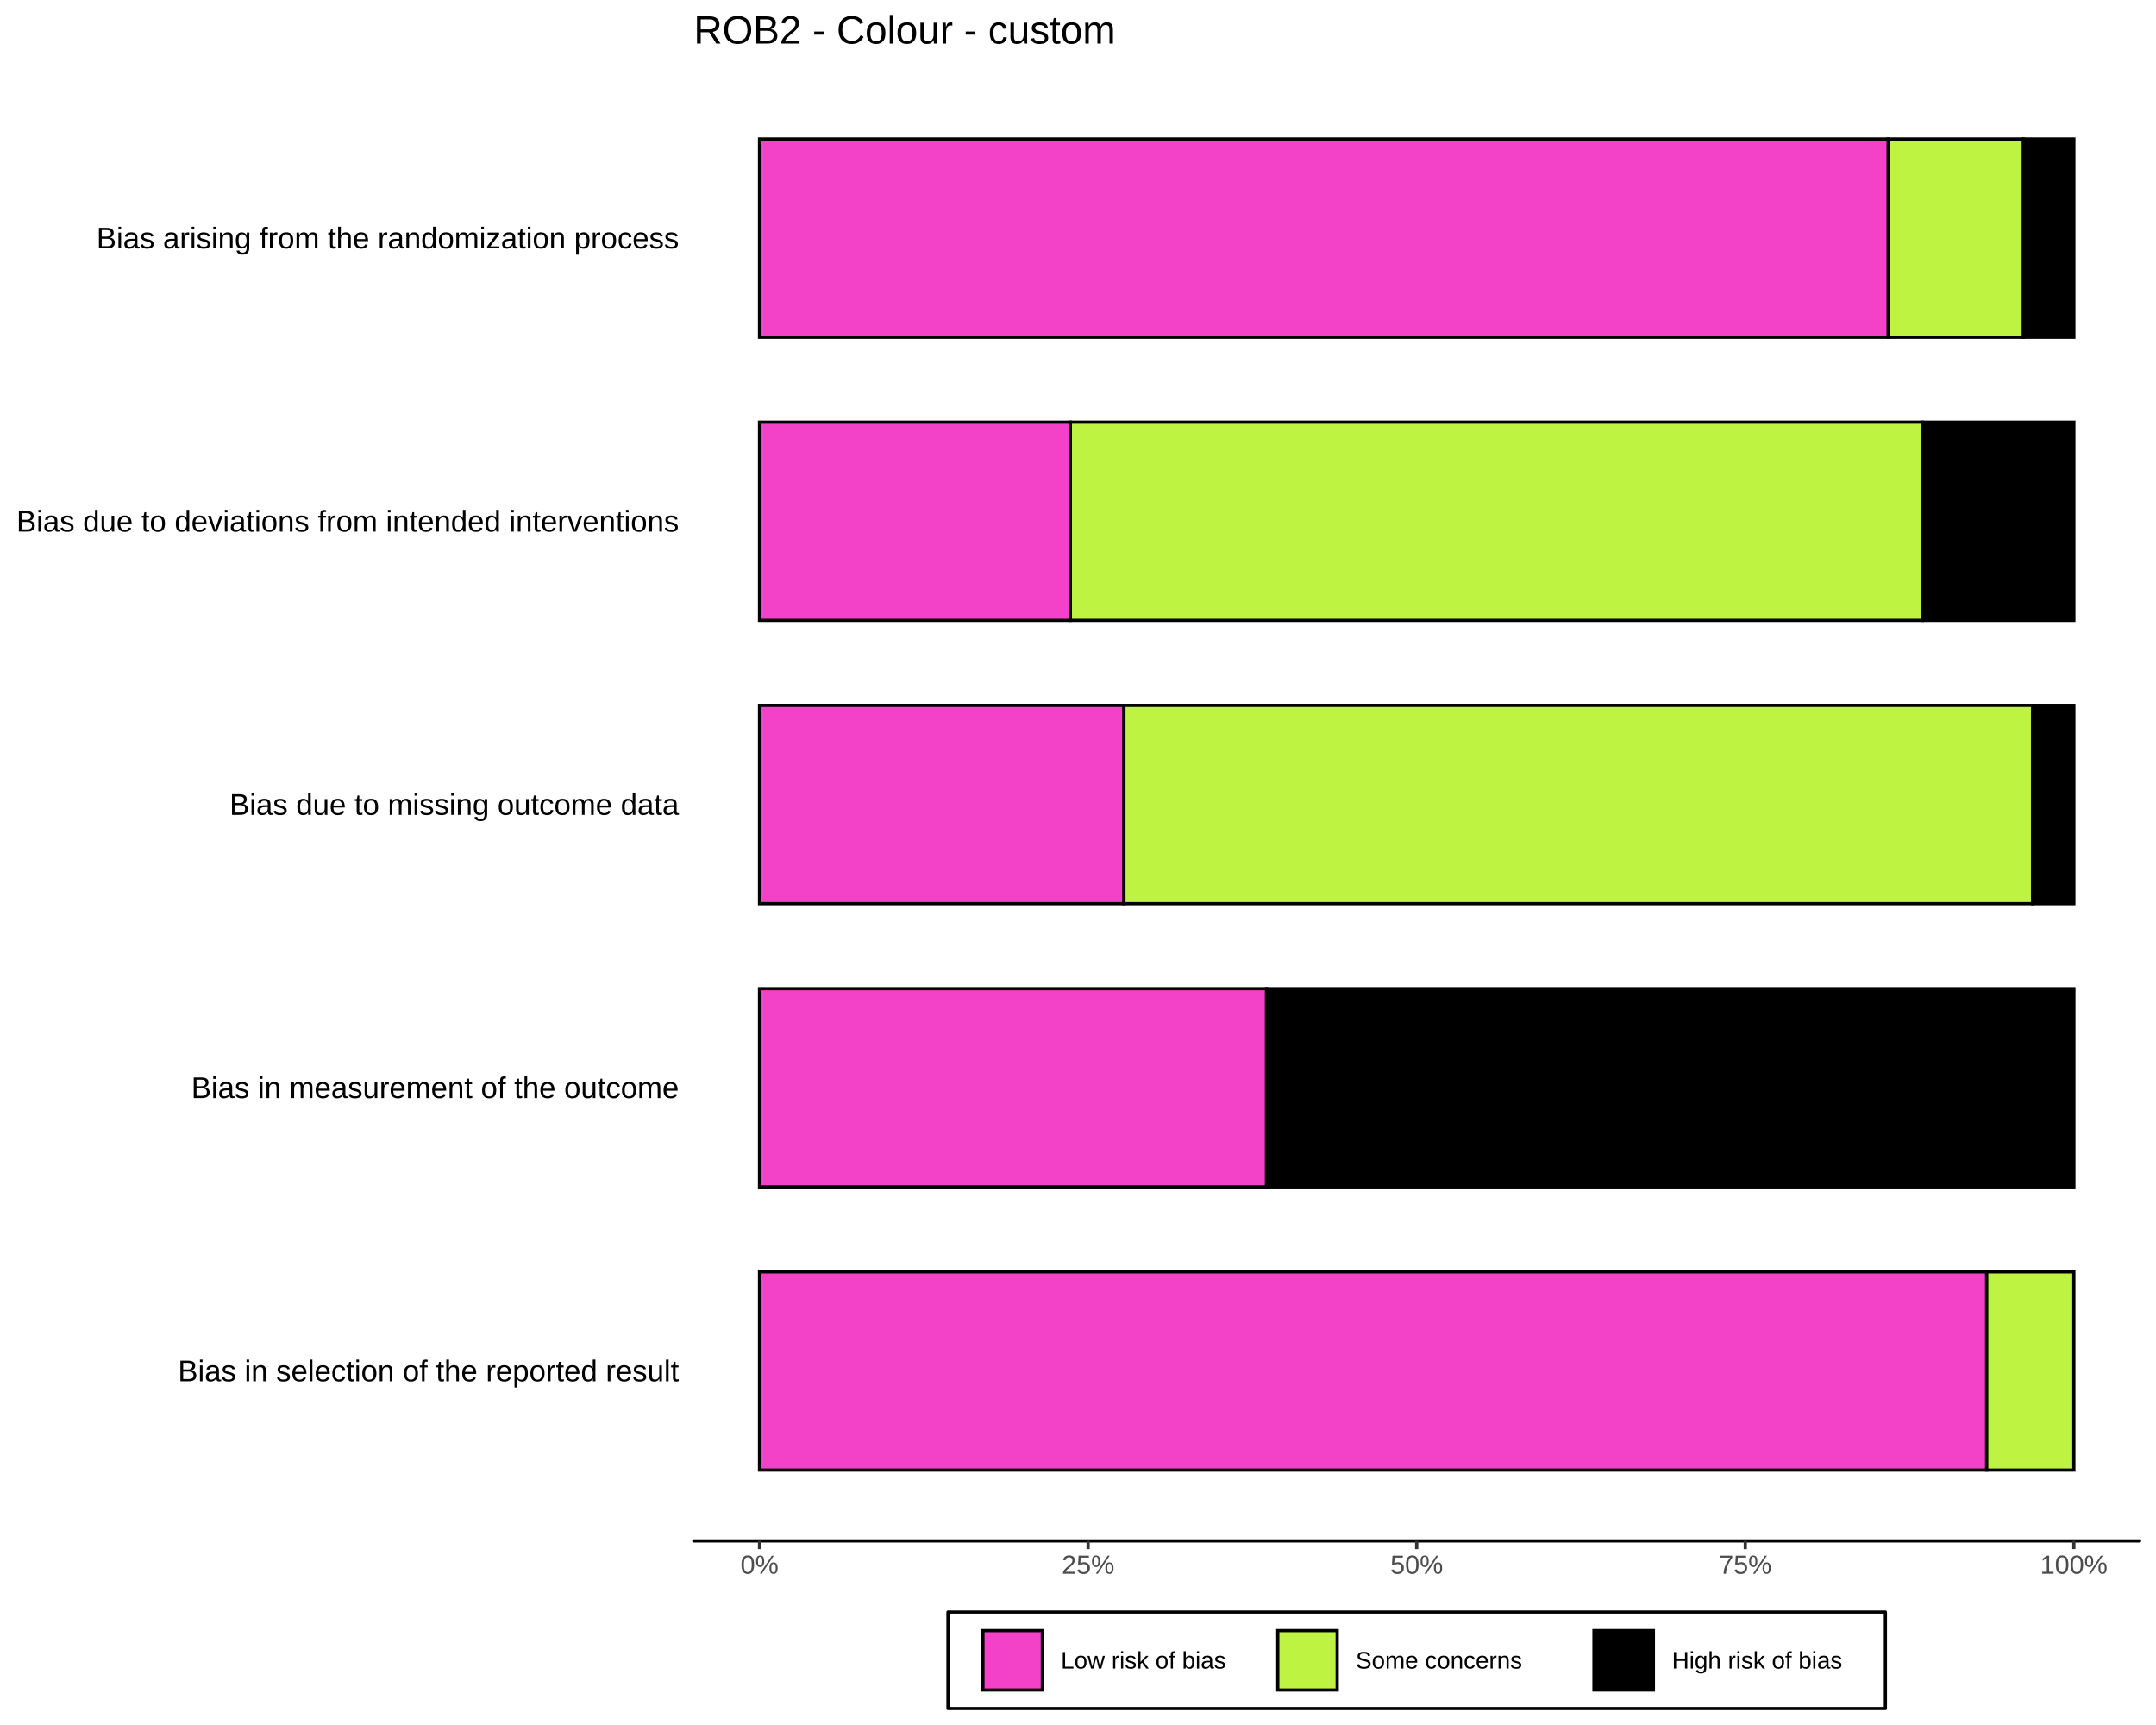
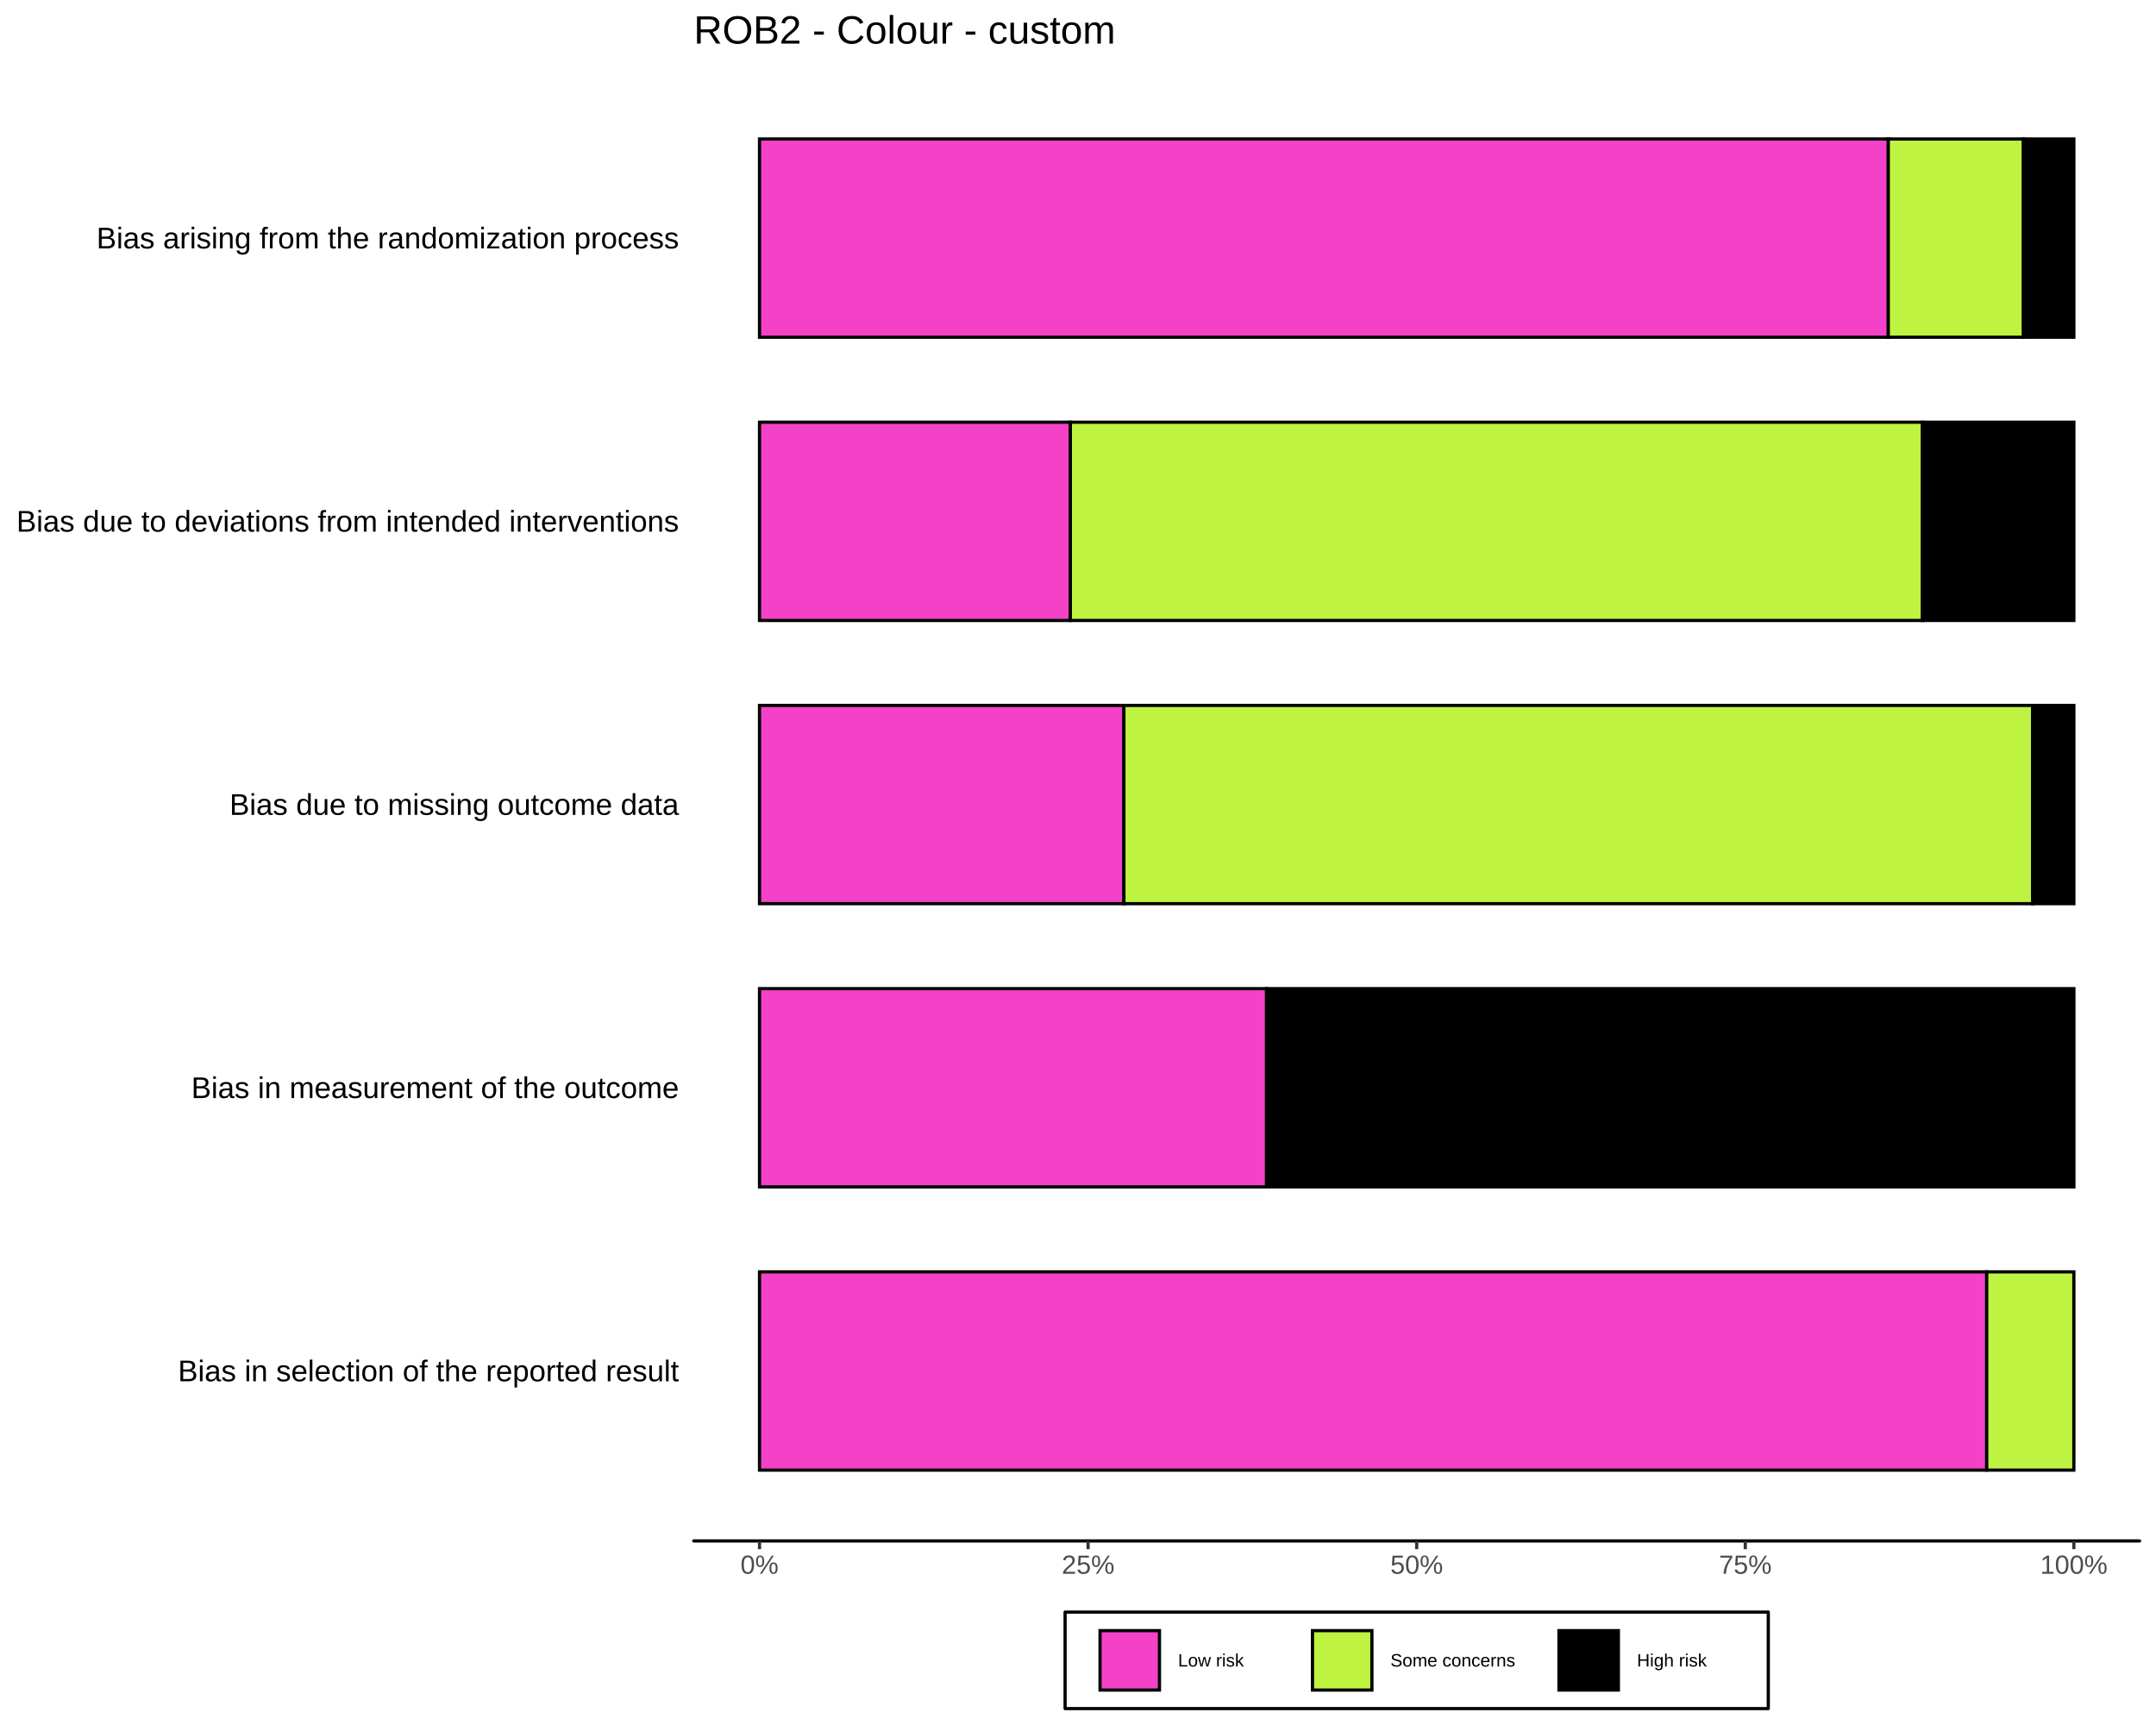
<svg xmlns="http://www.w3.org/2000/svg" viewBox="0 0 720.00 576.00">
  <defs>
    <style type="text/css">
    line, polyline, polygon, path, rect, circle {
      fill: none;
      stroke: #000000;
      stroke-linecap: round;
      stroke-linejoin: round;
      stroke-miterlimit: 10.00;
    }
  </style>
  </defs>
  <rect width="100%" height="100%" style="stroke: none; fill: #FFFFFF;" />
  <rect x="0.00" y="0.00" width="720.00" height="576.00" style="stroke-width: 1.07; stroke: #FFFFFF; fill: #FFFFFF;" />
  <defs>
    <clipPath id="cpMjMxLjY5fDcxNC41Mnw1MTQuNTR8MjIuNzc=">
      <rect x="231.69" y="22.77" width="482.83" height="491.76" />
    </clipPath>
  </defs>
  <rect x="253.64" y="424.69" width="409.83" height="66.20" style="stroke-width: 1.07; stroke-linecap: square; stroke-linejoin: miter; fill: #F442C8;" clip-path="url(#cpMjMxLjY5fDcxNC41Mnw1MTQuNTR8MjIuNzc=)" />
  <rect x="663.47" y="424.69" width="29.10" height="66.20" style="stroke-width: 1.07; stroke-linecap: square; stroke-linejoin: miter; fill: #BEF441;" clip-path="url(#cpMjMxLjY5fDcxNC41Mnw1MTQuNTR8MjIuNzc=)" />
  <rect x="253.64" y="330.12" width="169.34" height="66.20" style="stroke-width: 1.07; stroke-linecap: square; stroke-linejoin: miter; fill: #F442C8;" clip-path="url(#cpMjMxLjY5fDcxNC41Mnw1MTQuNTR8MjIuNzc=)" />
  <rect x="422.98" y="330.12" width="269.60" height="66.20" style="stroke-width: 1.07; stroke-linecap: square; stroke-linejoin: miter; fill: #000000;" clip-path="url(#cpMjMxLjY5fDcxNC41Mnw1MTQuNTR8MjIuNzc=)" />
  <rect x="253.64" y="235.55" width="121.69" height="66.20" style="stroke-width: 1.07; stroke-linecap: square; stroke-linejoin: miter; fill: #F442C8;" clip-path="url(#cpMjMxLjY5fDcxNC41Mnw1MTQuNTR8MjIuNzc=)" />
  <rect x="375.33" y="235.55" width="303.49" height="66.20" style="stroke-width: 1.07; stroke-linecap: square; stroke-linejoin: miter; fill: #BEF441;" clip-path="url(#cpMjMxLjY5fDcxNC41Mnw1MTQuNTR8MjIuNzc=)" />
  <rect x="678.82" y="235.55" width="13.75" height="66.20" style="stroke-width: 1.07; stroke-linecap: square; stroke-linejoin: miter; fill: #000000;" clip-path="url(#cpMjMxLjY5fDcxNC41Mnw1MTQuNTR8MjIuNzc=)" />
  <rect x="253.64" y="140.98" width="103.81" height="66.20" style="stroke-width: 1.07; stroke-linecap: square; stroke-linejoin: miter; fill: #F442C8;" clip-path="url(#cpMjMxLjY5fDcxNC41Mnw1MTQuNTR8MjIuNzc=)" />
  <rect x="357.45" y="140.98" width="284.57" height="66.20" style="stroke-width: 1.07; stroke-linecap: square; stroke-linejoin: miter; fill: #BEF441;" clip-path="url(#cpMjMxLjY5fDcxNC41Mnw1MTQuNTR8MjIuNzc=)" />
  <rect x="642.02" y="140.98" width="50.55" height="66.20" style="stroke-width: 1.07; stroke-linecap: square; stroke-linejoin: miter; fill: #000000;" clip-path="url(#cpMjMxLjY5fDcxNC41Mnw1MTQuNTR8MjIuNzc=)" />
  <rect x="253.64" y="46.41" width="376.96" height="66.20" style="stroke-width: 1.07; stroke-linecap: square; stroke-linejoin: miter; fill: #F442C8;" clip-path="url(#cpMjMxLjY5fDcxNC41Mnw1MTQuNTR8MjIuNzc=)" />
  <rect x="630.60" y="46.41" width="45.13" height="66.20" style="stroke-width: 1.07; stroke-linecap: square; stroke-linejoin: miter; fill: #BEF441;" clip-path="url(#cpMjMxLjY5fDcxNC41Mnw1MTQuNTR8MjIuNzc=)" />
  <rect x="675.72" y="46.41" width="16.85" height="66.20" style="stroke-width: 1.07; stroke-linecap: square; stroke-linejoin: miter; fill: #000000;" clip-path="url(#cpMjMxLjY5fDcxNC41Mnw1MTQuNTR8MjIuNzc=)" />
  <defs>
    <clipPath id="cpMC4wMHw3MjAuMDB8NTc2LjAwfDAuMDA=">
      <rect x="0.00" y="0.00" width="720.00" height="576.00" />
    </clipPath>
  </defs>
  <g clip-path="url(#cpMC4wMHw3MjAuMDB8NTc2LjAwfDAuMDA=)">
    <text x="59.42" y="461.23" style="font-size: 10.00px; font-family: Liberation Sans;" textLength="167.34px" lengthAdjust="spacingAndGlyphs">Bias in selection of the reported result</text>
  </g>
  <g clip-path="url(#cpMC4wMHw3MjAuMDB8NTc2LjAwfDAuMDA=)">
    <text x="63.87" y="366.66" style="font-size: 10.00px; font-family: Liberation Sans;" textLength="162.89px" lengthAdjust="spacingAndGlyphs">Bias in measurement of the outcome</text>
  </g>
  <g clip-path="url(#cpMC4wMHw3MjAuMDB8NTc2LjAwfDAuMDA=)">
    <text x="76.65" y="272.09" style="font-size: 10.00px; font-family: Liberation Sans;" textLength="150.11px" lengthAdjust="spacingAndGlyphs">Bias due to missing outcome data</text>
  </g>
  <g clip-path="url(#cpMC4wMHw3MjAuMDB8NTc2LjAwfDAuMDA=)">
    <text x="5.48" y="177.52" style="font-size: 10.00px; font-family: Liberation Sans;" textLength="221.28px" lengthAdjust="spacingAndGlyphs">Bias due to deviations from intended interventions</text>
  </g>
  <g clip-path="url(#cpMC4wMHw3MjAuMDB8NTc2LjAwfDAuMDA=)">
    <text x="32.21" y="82.95" style="font-size: 10.00px; font-family: Liberation Sans;" textLength="194.55px" lengthAdjust="spacingAndGlyphs">Bias arising from the randomization process</text>
  </g>
  <polyline points="231.69,514.54 714.52,514.54 " style="stroke-width: 1.07;" clip-path="url(#cpMC4wMHw3MjAuMDB8NTc2LjAwfDAuMDA=)" />
  <polyline points="253.64,517.28 253.64,514.54 " style="stroke-width: 1.07; stroke: #333333; stroke-linecap: butt;" clip-path="url(#cpMC4wMHw3MjAuMDB8NTc2LjAwfDAuMDA=)" />
  <polyline points="363.37,517.28 363.37,514.54 " style="stroke-width: 1.07; stroke: #333333; stroke-linecap: butt;" clip-path="url(#cpMC4wMHw3MjAuMDB8NTc2LjAwfDAuMDA=)" />
  <polyline points="473.11,517.28 473.11,514.54 " style="stroke-width: 1.07; stroke: #333333; stroke-linecap: butt;" clip-path="url(#cpMC4wMHw3MjAuMDB8NTc2LjAwfDAuMDA=)" />
  <polyline points="582.84,517.28 582.84,514.54 " style="stroke-width: 1.07; stroke: #333333; stroke-linecap: butt;" clip-path="url(#cpMC4wMHw3MjAuMDB8NTc2LjAwfDAuMDA=)" />
  <polyline points="692.57,517.28 692.57,514.54 " style="stroke-width: 1.07; stroke: #333333; stroke-linecap: butt;" clip-path="url(#cpMC4wMHw3MjAuMDB8NTc2LjAwfDAuMDA=)" />
  <g clip-path="url(#cpMC4wMHw3MjAuMDB8NTc2LjAwfDAuMDA=)">
    <text x="247.28" y="525.51" style="font-size: 8.80px; fill: #4D4D4D; font-family: Liberation Sans;" textLength="12.72px" lengthAdjust="spacingAndGlyphs">0%</text>
  </g>
  <g clip-path="url(#cpMC4wMHw3MjAuMDB8NTc2LjAwfDAuMDA=)">
    <text x="354.57" y="525.51" style="font-size: 8.80px; fill: #4D4D4D; font-family: Liberation Sans;" textLength="17.61px" lengthAdjust="spacingAndGlyphs">25%</text>
  </g>
  <g clip-path="url(#cpMC4wMHw3MjAuMDB8NTc2LjAwfDAuMDA=)">
    <text x="464.30" y="525.51" style="font-size: 8.80px; fill: #4D4D4D; font-family: Liberation Sans;" textLength="17.61px" lengthAdjust="spacingAndGlyphs">50%</text>
  </g>
  <g clip-path="url(#cpMC4wMHw3MjAuMDB8NTc2LjAwfDAuMDA=)">
    <text x="574.04" y="525.51" style="font-size: 8.80px; fill: #4D4D4D; font-family: Liberation Sans;" textLength="17.61px" lengthAdjust="spacingAndGlyphs">75%</text>
  </g>
  <g clip-path="url(#cpMC4wMHw3MjAuMDB8NTc2LjAwfDAuMDA=)">
    <text x="681.32" y="525.51" style="font-size: 8.80px; fill: #4D4D4D; font-family: Liberation Sans;" textLength="22.50px" lengthAdjust="spacingAndGlyphs">100%</text>
  </g>
-   <rect x="316.58" y="538.30" width="313.05" height="32.22" style="stroke-width: 1.07; fill: #FFFFFF;" clip-path="url(#cpMC4wMHw3MjAuMDB8NTc2LjAwfDAuMDA=)" />
-   <rect x="327.54" y="543.78" width="21.26" height="21.26" style="stroke-width: 1.07; stroke: #FFFFFF; fill: #F2F2F2;" clip-path="url(#cpMC4wMHw3MjAuMDB8NTc2LjAwfDAuMDA=)" />
-   <rect x="328.25" y="544.49" width="19.84" height="19.84" style="stroke-width: 1.07; stroke-linecap: square; stroke-linejoin: miter; fill: #F442C8;" clip-path="url(#cpMC4wMHw3MjAuMDB8NTc2LjAwfDAuMDA=)" />
-   <rect x="426.01" y="543.78" width="21.26" height="21.26" style="stroke-width: 1.07; stroke: #FFFFFF; fill: #F2F2F2;" clip-path="url(#cpMC4wMHw3MjAuMDB8NTc2LjAwfDAuMDA=)" />
-   <rect x="426.72" y="544.49" width="19.84" height="19.84" style="stroke-width: 1.07; stroke-linecap: square; stroke-linejoin: miter; fill: #BEF441;" clip-path="url(#cpMC4wMHw3MjAuMDB8NTc2LjAwfDAuMDA=)" />
-   <rect x="531.60" y="543.78" width="21.26" height="21.26" style="stroke-width: 1.07; stroke: #FFFFFF; fill: #F2F2F2;" clip-path="url(#cpMC4wMHw3MjAuMDB8NTc2LjAwfDAuMDA=)" />
-   <rect x="532.31" y="544.49" width="19.84" height="19.84" style="stroke-width: 1.07; stroke-linecap: square; stroke-linejoin: miter; fill: #000000;" clip-path="url(#cpMC4wMHw3MjAuMDB8NTc2LjAwfDAuMDA=)" />
+   <rect x="355.69" y="538.30" width="234.83" height="32.22" style="stroke-width: 1.07; fill: #FFFFFF;" clip-path="url(#cpMC4wMHw3MjAuMDB8NTc2LjAwfDAuMDA=)" />
+   <rect x="366.65" y="543.78" width="21.26" height="21.26" style="stroke-width: 1.07; stroke: #FFFFFF; fill: #F2F2F2;" clip-path="url(#cpMC4wMHw3MjAuMDB8NTc2LjAwfDAuMDA=)" />
+   <rect x="367.36" y="544.49" width="19.84" height="19.84" style="stroke-width: 1.07; stroke-linecap: square; stroke-linejoin: miter; fill: #F442C8;" clip-path="url(#cpMC4wMHw3MjAuMDB8NTc2LjAwfDAuMDA=)" />
+   <rect x="437.60" y="543.78" width="21.26" height="21.26" style="stroke-width: 1.07; stroke: #FFFFFF; fill: #F2F2F2;" clip-path="url(#cpMC4wMHw3MjAuMDB8NTc2LjAwfDAuMDA=)" />
+   <rect x="438.31" y="544.49" width="19.84" height="19.84" style="stroke-width: 1.07; stroke-linecap: square; stroke-linejoin: miter; fill: #BEF441;" clip-path="url(#cpMC4wMHw3MjAuMDB8NTc2LjAwfDAuMDA=)" />
+   <rect x="519.91" y="543.78" width="21.26" height="21.26" style="stroke-width: 1.07; stroke: #FFFFFF; fill: #F2F2F2;" clip-path="url(#cpMC4wMHw3MjAuMDB8NTc2LjAwfDAuMDA=)" />
+   <rect x="520.62" y="544.49" width="19.84" height="19.84" style="stroke-width: 1.07; stroke-linecap: square; stroke-linejoin: miter; fill: #000000;" clip-path="url(#cpMC4wMHw3MjAuMDB8NTc2LjAwfDAuMDA=)" />
  <g clip-path="url(#cpMC4wMHw3MjAuMDB8NTc2LjAwfDAuMDA=)">
-     <text x="354.28" y="557.16" style="font-size: 8.00px; font-family: Liberation Sans;" textLength="66.25px" lengthAdjust="spacingAndGlyphs">  Low risk of bias   </text>
+     <text x="393.39" y="556.47" style="font-size: 6.00px; font-family: Liberation Sans;" textLength="38.73px" lengthAdjust="spacingAndGlyphs">  Low risk        </text>
  </g>
  <g clip-path="url(#cpMC4wMHw3MjAuMDB8NTc2LjAwfDAuMDA=)">
-     <text x="452.75" y="557.16" style="font-size: 8.00px; font-family: Liberation Sans;" textLength="73.38px" lengthAdjust="spacingAndGlyphs">  Some concerns      </text>
+     <text x="464.34" y="556.47" style="font-size: 6.00px; font-family: Liberation Sans;" textLength="50.09px" lengthAdjust="spacingAndGlyphs">  Some concerns   </text>
  </g>
  <g clip-path="url(#cpMC4wMHw3MjAuMDB8NTc2LjAwfDAuMDA=)">
-     <text x="558.34" y="557.16" style="font-size: 8.00px; font-family: Liberation Sans;" textLength="65.81px" lengthAdjust="spacingAndGlyphs">  High risk of bias  </text>
+     <text x="546.65" y="556.47" style="font-size: 6.00px; font-family: Liberation Sans;" textLength="38.39px" lengthAdjust="spacingAndGlyphs">  High risk       </text>
  </g>
  <g clip-path="url(#cpMC4wMHw3MjAuMDB8NTc2LjAwfDAuMDA=)">
    <text x="231.69" y="14.56" style="font-size: 13.20px; font-family: Liberation Sans;" textLength="140.64px" lengthAdjust="spacingAndGlyphs">ROB2 - Colour - custom</text>
  </g>
</svg>
